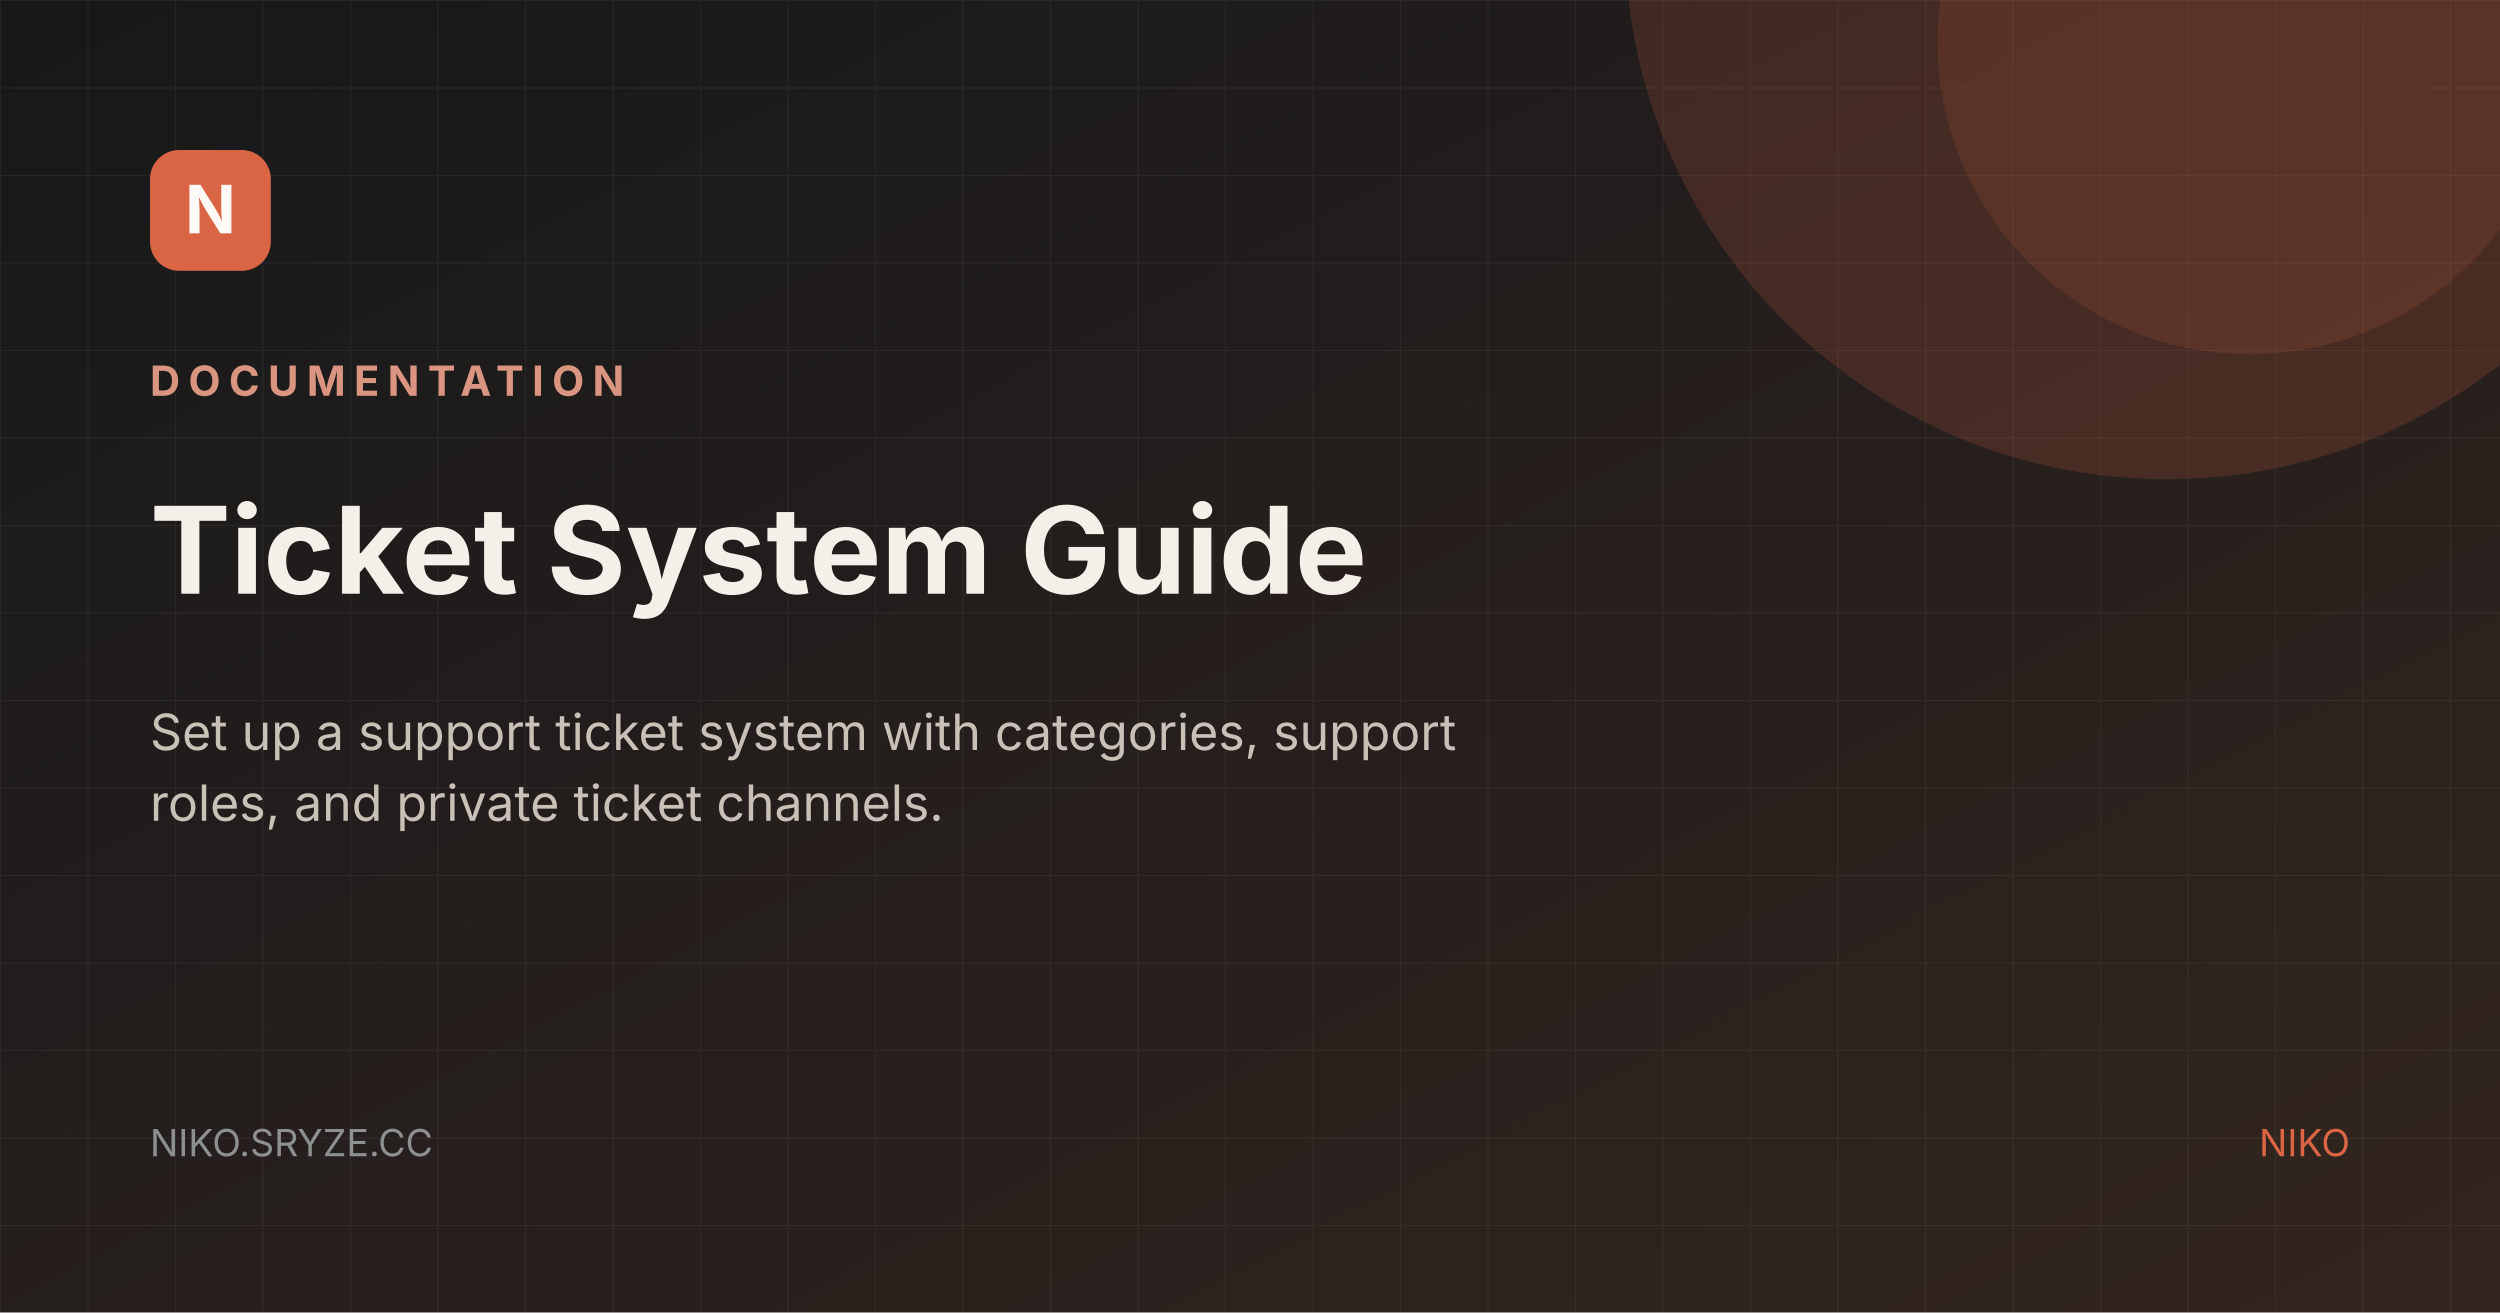
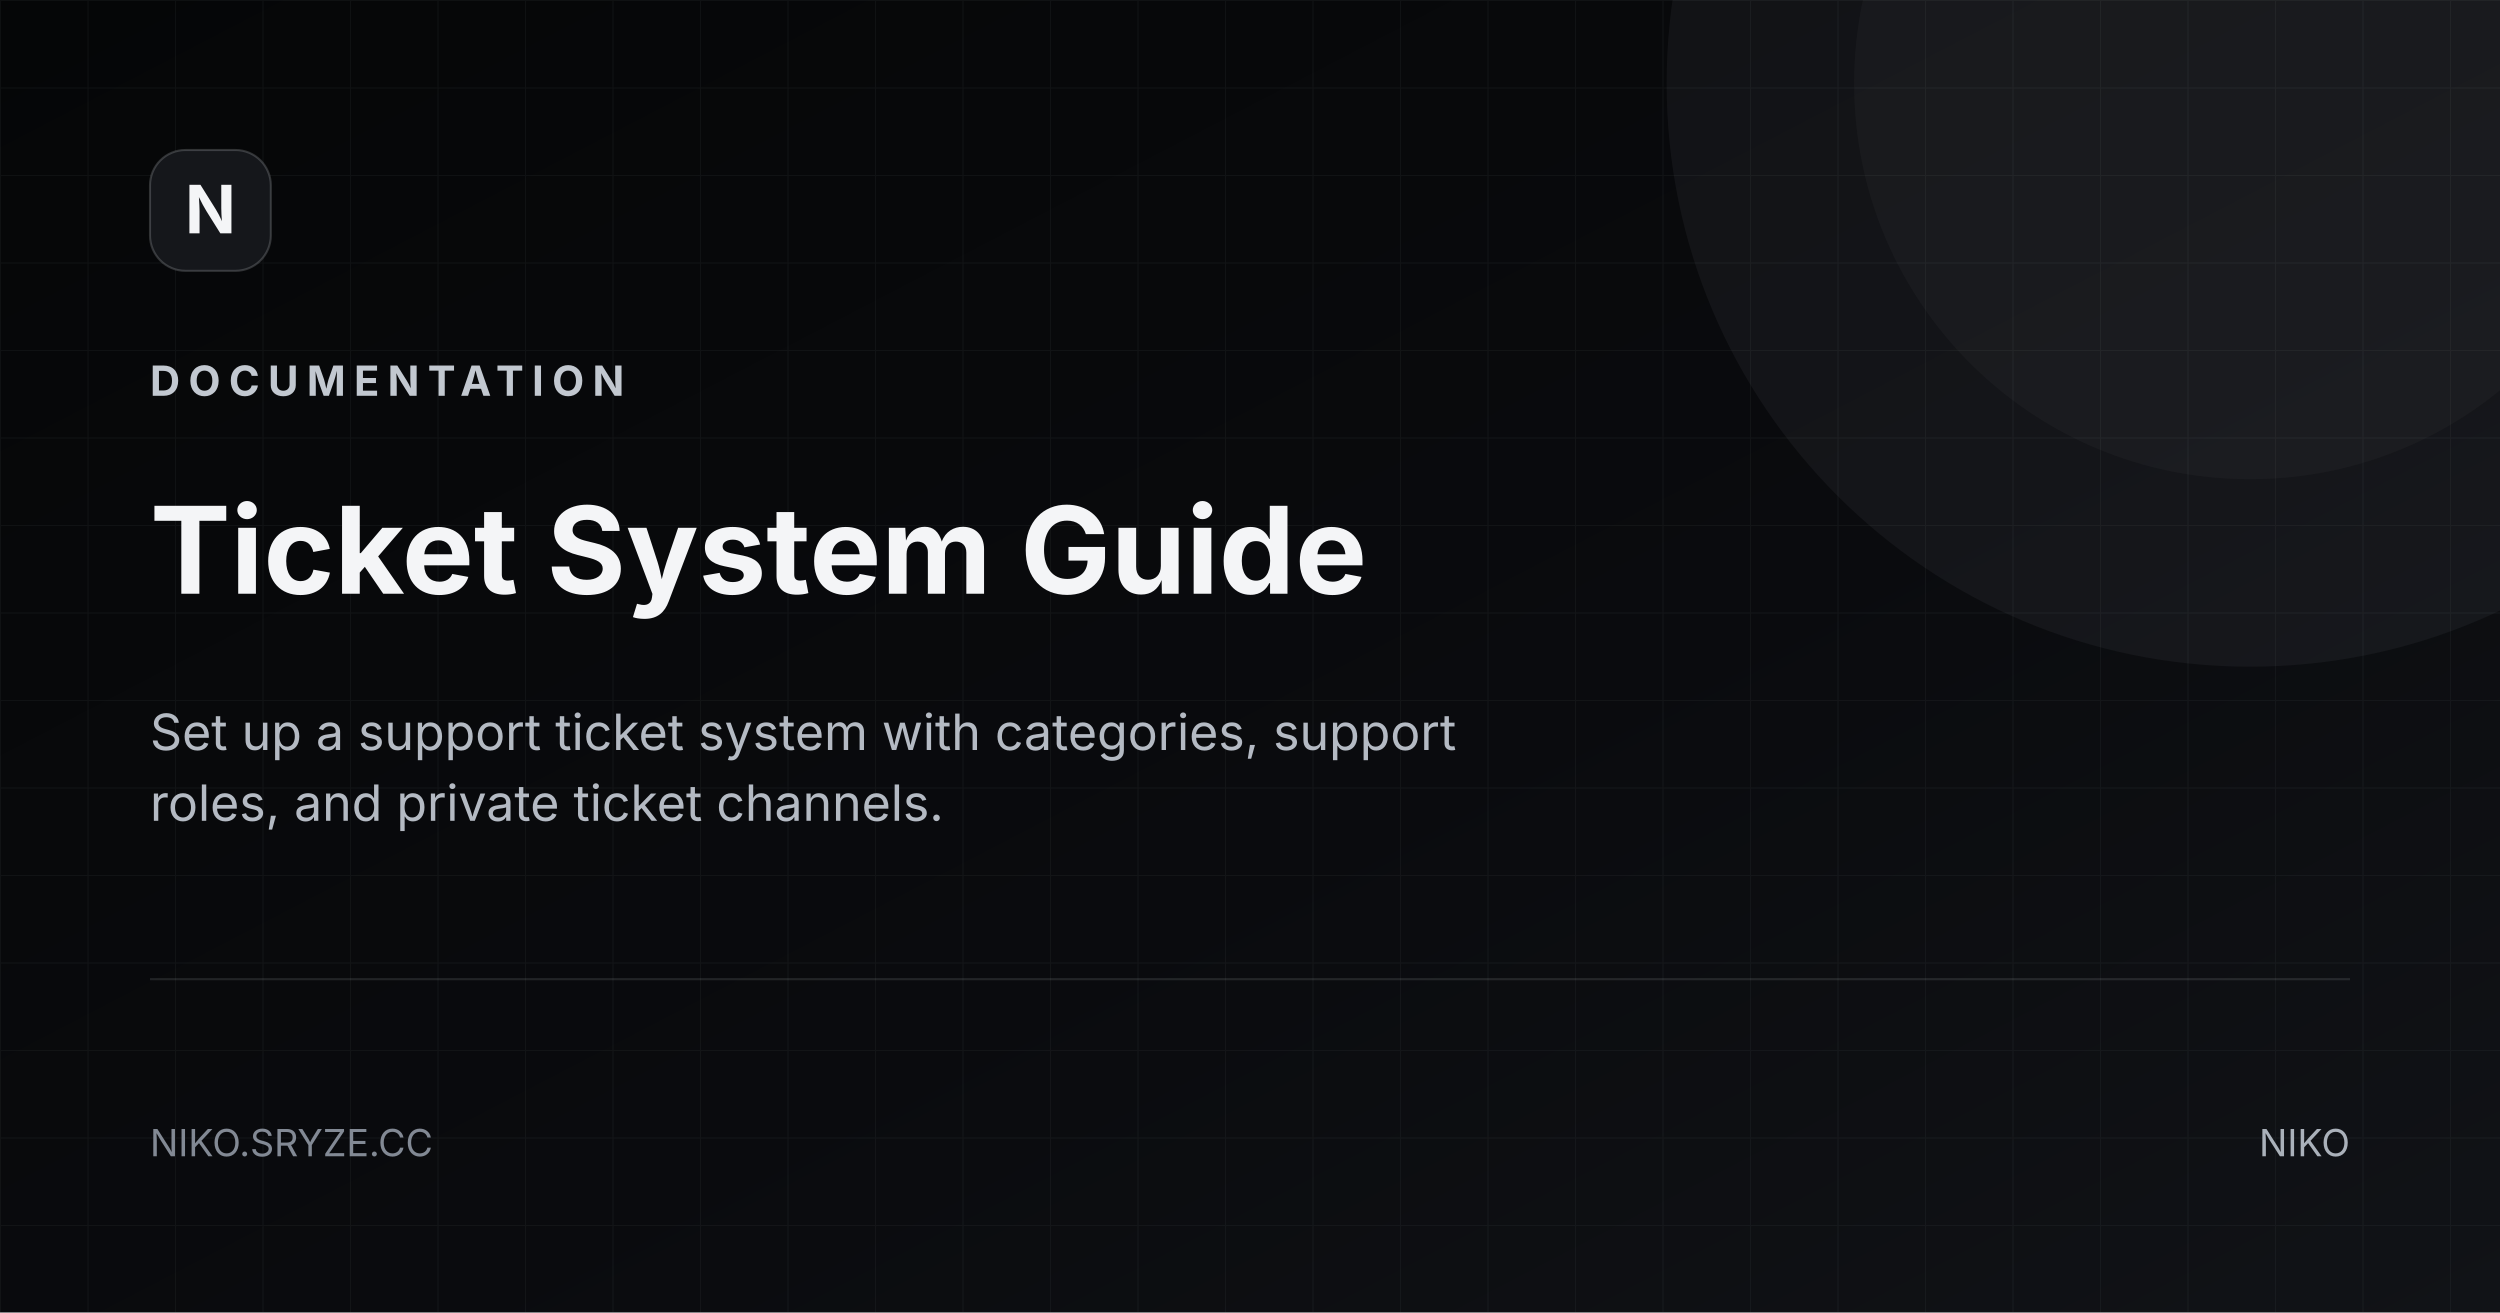
<svg xmlns="http://www.w3.org/2000/svg" width="1200" height="630" viewBox="0 0 1200 630">
  <defs>
    <linearGradient id="bg" x1="0" y1="0" x2="1" y2="1">
-       <stop stop-color="#17181a" />
-       <stop offset="1" stop-color="#33251f" />
+       <stop stop-color="#050607" />
+       <stop offset=".58" stop-color="#0a0b0e" />
+       <stop offset="1" stop-color="#111317" />
    </linearGradient>
    <pattern id="grid" width="42" height="42" patternUnits="userSpaceOnUse">
-       <path d="M42 0H0V42" fill="none" stroke="#f4f0e9" stroke-opacity=".06" />
+       <path d="M42 0H0V42" fill="none" stroke="#dce1e8" stroke-opacity=".045" />
    </pattern>
  </defs>
  <rect width="1200" height="630" fill="url(#bg)" />
  <rect width="1200" height="630" fill="url(#grid)" />
-   <circle cx="1040" cy="-30" r="260" fill="#d96545" fill-opacity=".18" />
-   <circle cx="1080" cy="20" r="150" fill="#d96545" fill-opacity=".14" />
-   <rect x="72" y="72" width="58" height="58" rx="14" fill="#d96545" />
-   <text x="101" y="112" text-anchor="middle" fill="#fffaf5" font-family="Inter,sans-serif" font-size="32" font-weight="700">N</text>
-   <text x="72" y="190" fill="#d9957f" font-family="Inter,sans-serif" font-size="20" font-weight="700" letter-spacing="4">DOCUMENTATION</text>
-   <text x="72" y="285" fill="#f4f0e9" font-family="Inter,sans-serif" font-size="58" font-weight="700">Ticket System Guide</text>
-   <text x="72" y="360" fill="#c8c1b8" font-family="Inter,sans-serif" font-size="24">Set up a support ticket system with categories, support</text>
-   <text x="72" y="394" fill="#c8c1b8" font-family="Inter,sans-serif" font-size="24">roles, and private ticket channels.</text>
-   <text x="72" y="555" fill="#8c918e" font-family="Inter,sans-serif" font-size="18">NIKO.SRYZE.CC</text>
-   <text x="1128" y="555" text-anchor="end" fill="#d96545" font-family="Inter,sans-serif" font-size="18">NIKO</text>
+   <circle cx="1080" cy="40" r="280" fill="#aab1ba" fill-opacity=".065" />
+   <circle cx="1080" cy="40" r="190" fill="#d5d9df" fill-opacity=".035" />
+   <path d="M72 470H1128" stroke="#dce1e8" stroke-opacity=".12" />
+   <rect x="72" y="72" width="58" height="58" rx="17" fill="#15171b" stroke="#dce1e8" stroke-opacity=".2" />
+   <text x="101" y="112" text-anchor="middle" fill="#f4f5f7" font-family="Inter,sans-serif" font-size="32" font-weight="700">N</text>
+   <text x="72" y="190" fill="#c2c8d0" font-family="Inter,sans-serif" font-size="20" font-weight="700" letter-spacing="4">DOCUMENTATION</text>
+   <text x="72" y="285" fill="#f4f5f7" font-family="Inter,sans-serif" font-size="58" font-weight="700">Ticket System Guide</text>
+   <text x="72" y="360" fill="#b4bac3" font-family="Inter,sans-serif" font-size="24">Set up a support ticket system with categories, support</text>
+   <text x="72" y="394" fill="#b4bac3" font-family="Inter,sans-serif" font-size="24">roles, and private ticket channels.</text>
+   <text x="72" y="555" fill="#828994" font-family="Inter,sans-serif" font-size="18">NIKO.SRYZE.CC</text>
+   <text x="1128" y="555" text-anchor="end" fill="#aab1ba" font-family="Inter,sans-serif" font-size="18">NIKO</text>
</svg>
